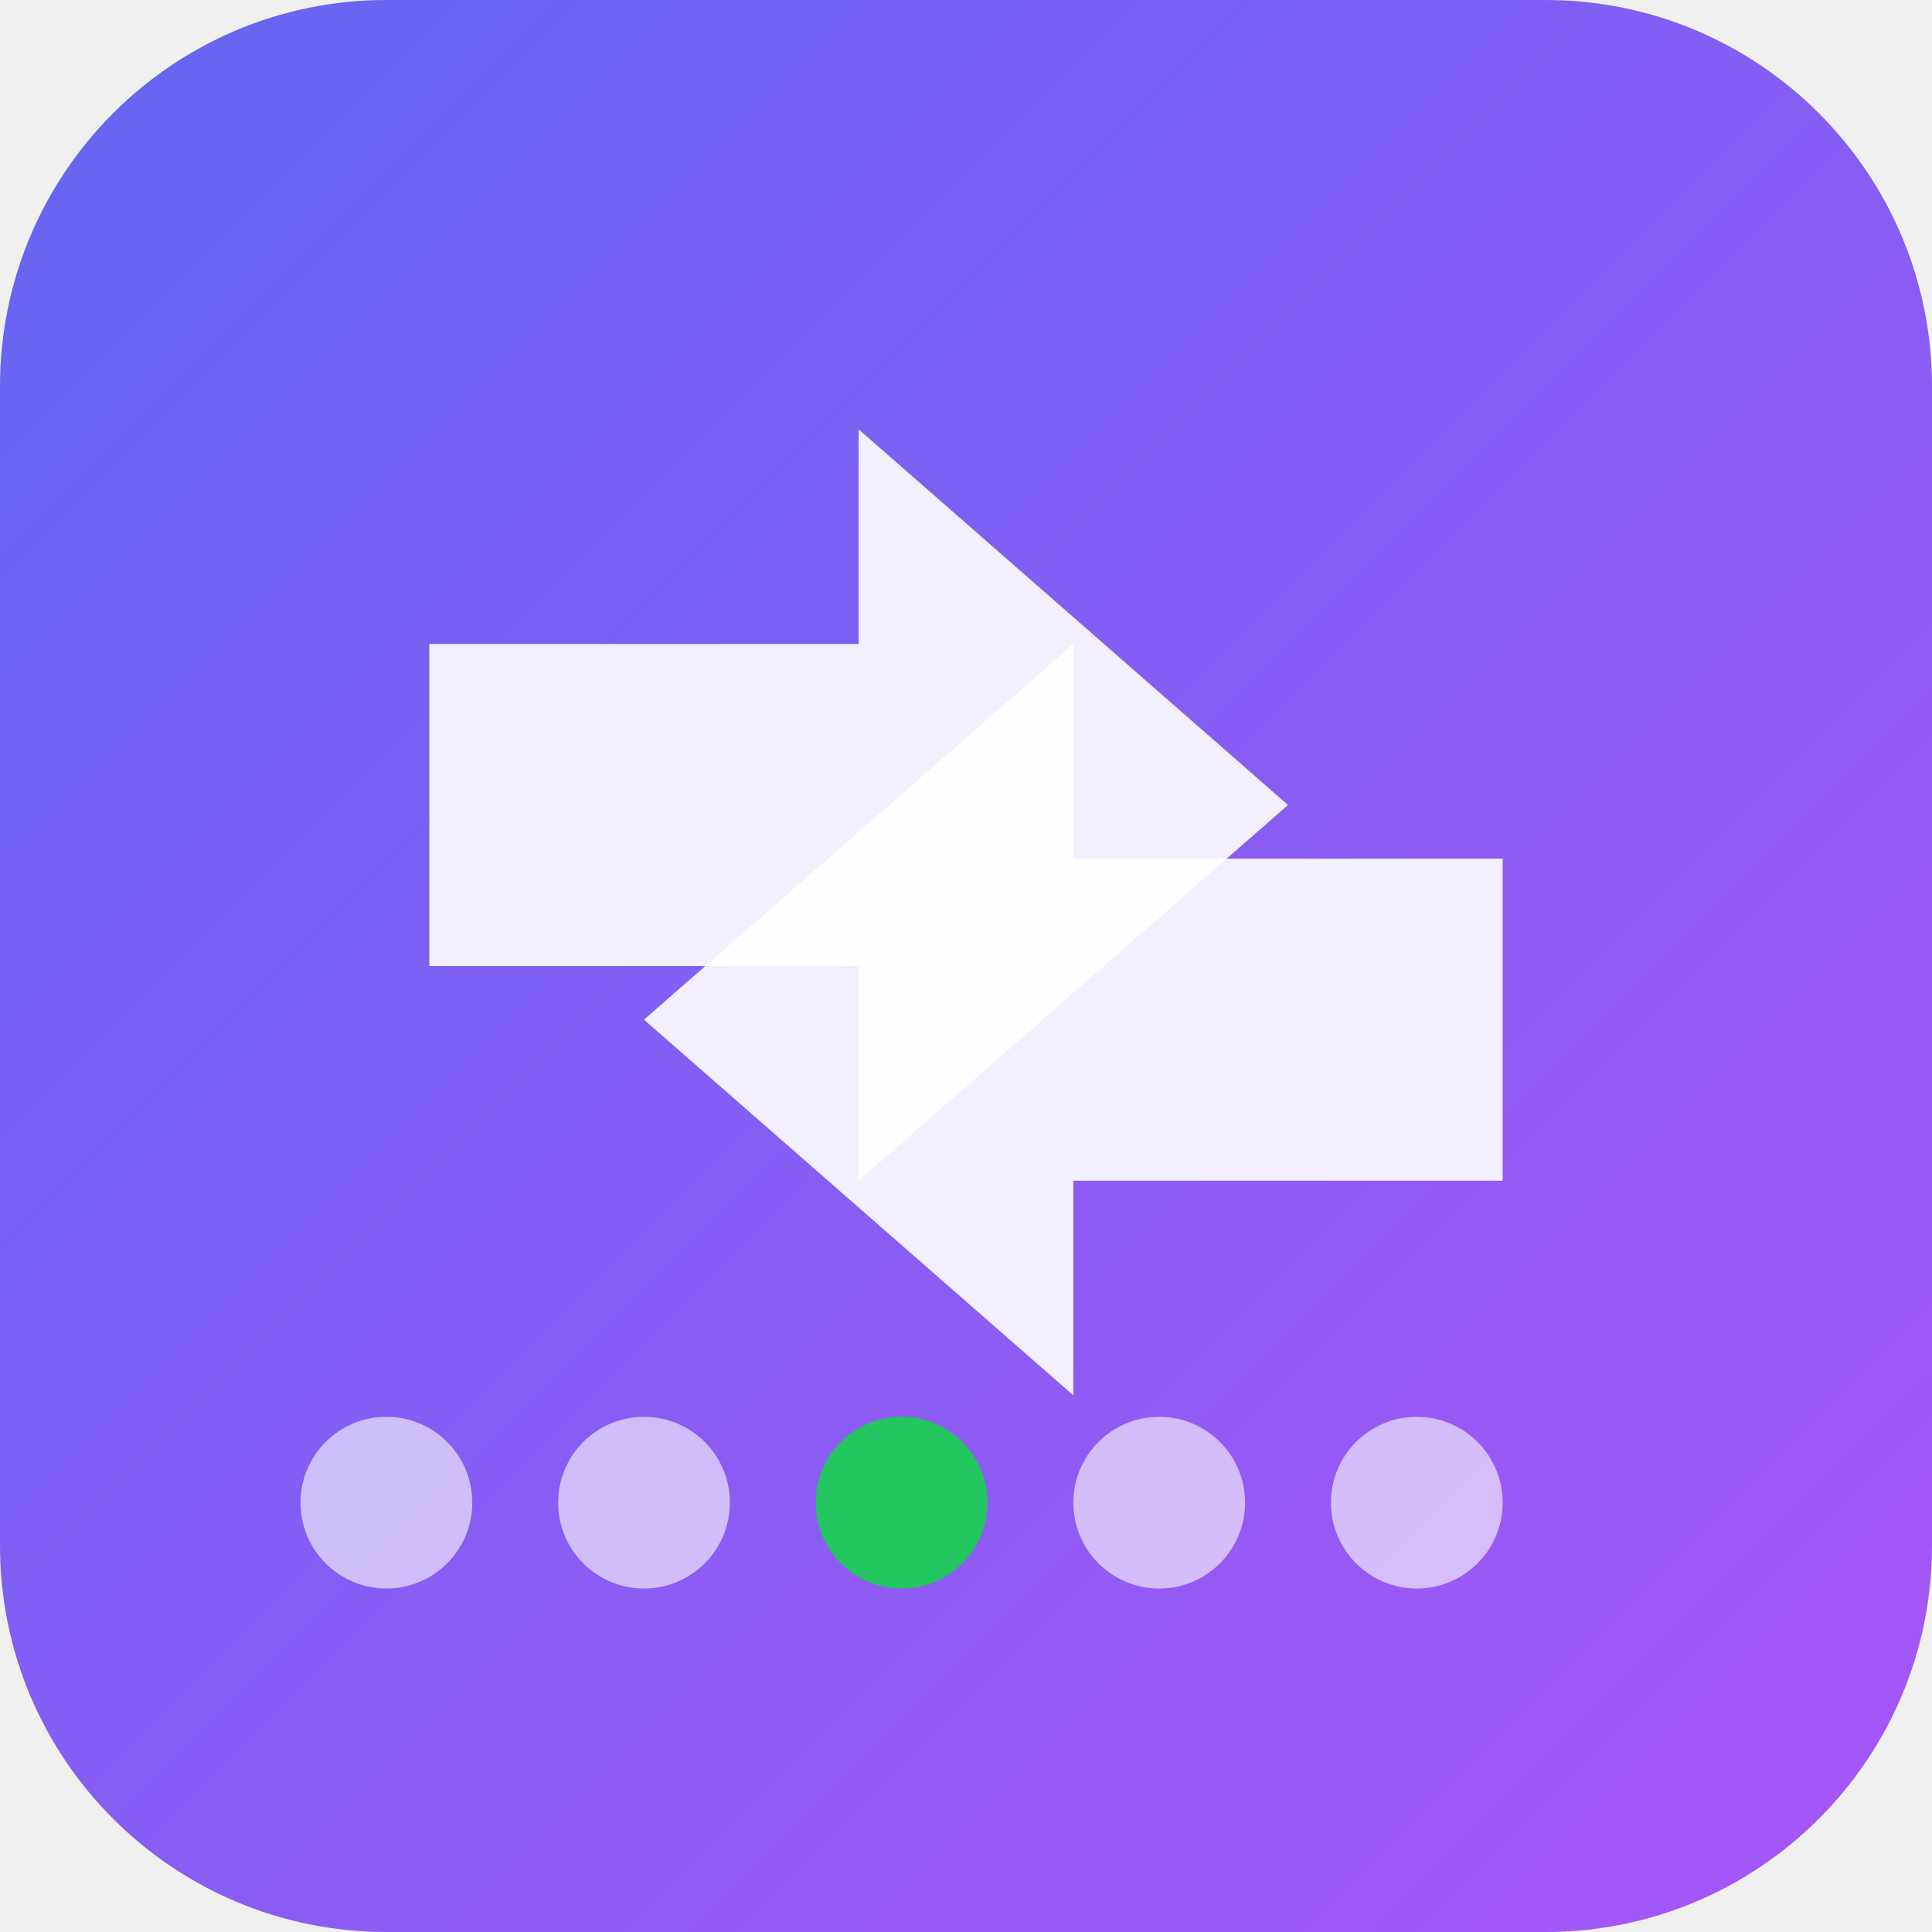
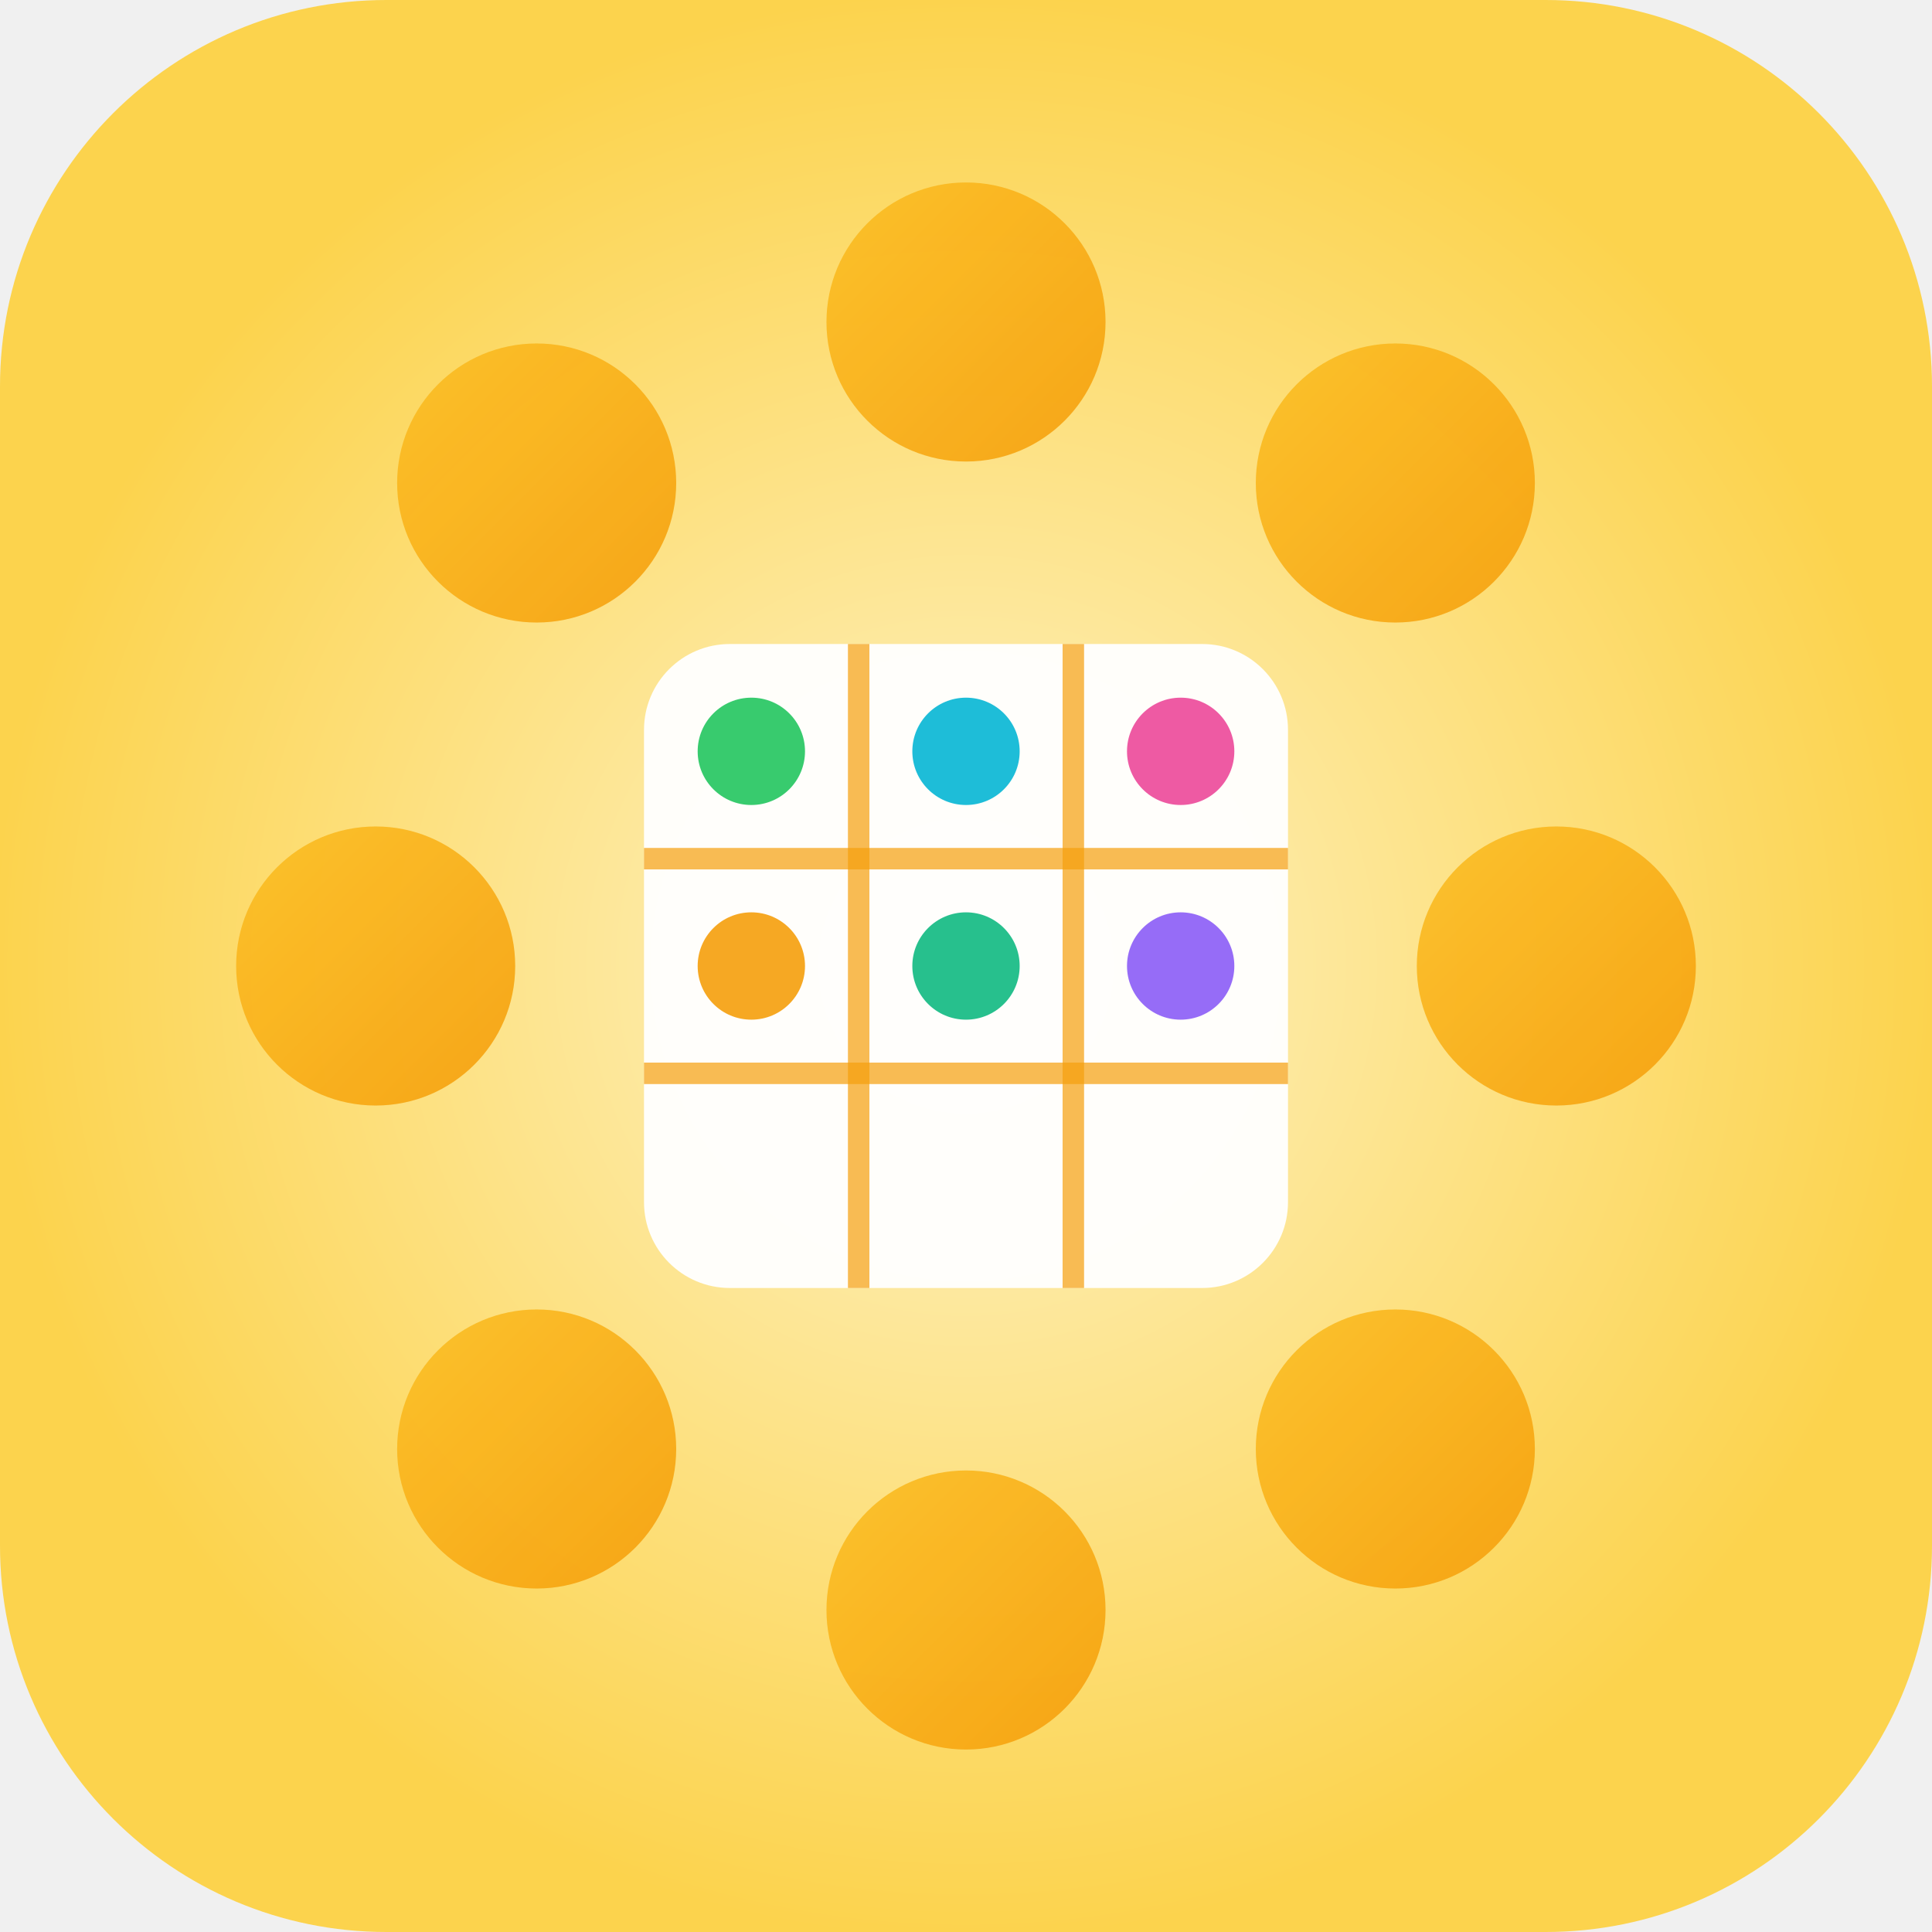
<svg xmlns="http://www.w3.org/2000/svg" viewBox="0 0 180 180">
  <defs>
-     <linearGradient id="grad1" x1="0%" y1="0%" x2="100%" y2="100%">
-       <stop offset="0%" style="stop-color:#6366f1;stop-opacity:1" />
-       <stop offset="100%" style="stop-color:#a855f7;stop-opacity:1" />
+     <linearGradient id="sunGrad" x1="0%" y1="0%" x2="100%" y2="100%">
+       <stop offset="0%" style="stop-color:#fbbf24;stop-opacity:1" />
+       <stop offset="100%" style="stop-color:#f59e0b;stop-opacity:1" />
    </linearGradient>
+     <radialGradient id="bgGrad" cx="50%" cy="50%" r="50%">
+       <stop offset="0%" style="stop-color:#fef3c7;stop-opacity:1" />
+       <stop offset="100%" style="stop-color:#fcd34d;stop-opacity:1" />
+     </radialGradient>
  </defs>
-   <rect width="180" height="180" rx="36" fill="url(#grad1)" />
-   <g fill="white" transform="translate(40, 30)">
-     <path d="M0 30 L40 30 L40 10 L80 45 L40 80 L40 60 L0 60 Z" opacity="0.9" />
-     <path d="M100 80 L60 80 L60 100 L20 65 L60 30 L60 50 L100 50 Z" opacity="0.9" />
+   <rect width="180" height="180" rx="36" fill="url(#bgGrad)" />
+   <g fill="url(#sunGrad)">
+     <circle cx="90" cy="30" r="13" opacity="0.9" />
+     <circle cx="130" cy="45" r="13" opacity="0.9" />
+     <circle cx="145" cy="90" r="13" opacity="0.9" />
+     <circle cx="130" cy="135" r="13" opacity="0.9" />
+     <circle cx="90" cy="150" r="13" opacity="0.9" />
+     <circle cx="50" cy="135" r="13" opacity="0.9" />
+     <circle cx="35" cy="90" r="13" opacity="0.9" />
+     <circle cx="50" cy="45" r="13" opacity="0.9" />
  </g>
-   <circle cx="36" cy="140" r="8" fill="white" opacity="0.6" />
-   <circle cx="60" cy="140" r="8" fill="white" opacity="0.6" />
-   <circle cx="84" cy="140" r="8" fill="#22c55e" />
-   <circle cx="108" cy="140" r="8" fill="white" opacity="0.6" />
-   <circle cx="132" cy="140" r="8" fill="white" opacity="0.6" />
+   <rect x="60" y="60" width="60" height="60" rx="8" fill="white" opacity="0.95" />
+   <line x1="80" y1="60" x2="80" y2="120" stroke="#f59e0b" stroke-width="2" opacity="0.7" />
+   <line x1="100" y1="60" x2="100" y2="120" stroke="#f59e0b" stroke-width="2" opacity="0.7" />
+   <line x1="60" y1="80" x2="120" y2="80" stroke="#f59e0b" stroke-width="2" opacity="0.7" />
+   <line x1="60" y1="100" x2="120" y2="100" stroke="#f59e0b" stroke-width="2" opacity="0.7" />
+   <circle cx="70" cy="70" r="5" fill="#22c55e" opacity="0.9" />
+   <circle cx="90" cy="70" r="5" fill="#06b6d4" opacity="0.9" />
+   <circle cx="110" cy="70" r="5" fill="#ec4899" opacity="0.9" />
+   <circle cx="70" cy="90" r="5" fill="#f59e0b" opacity="0.9" />
+   <circle cx="90" cy="90" r="5" fill="#10b981" opacity="0.9" />
+   <circle cx="110" cy="90" r="5" fill="#8b5cf6" opacity="0.9" />
</svg>
